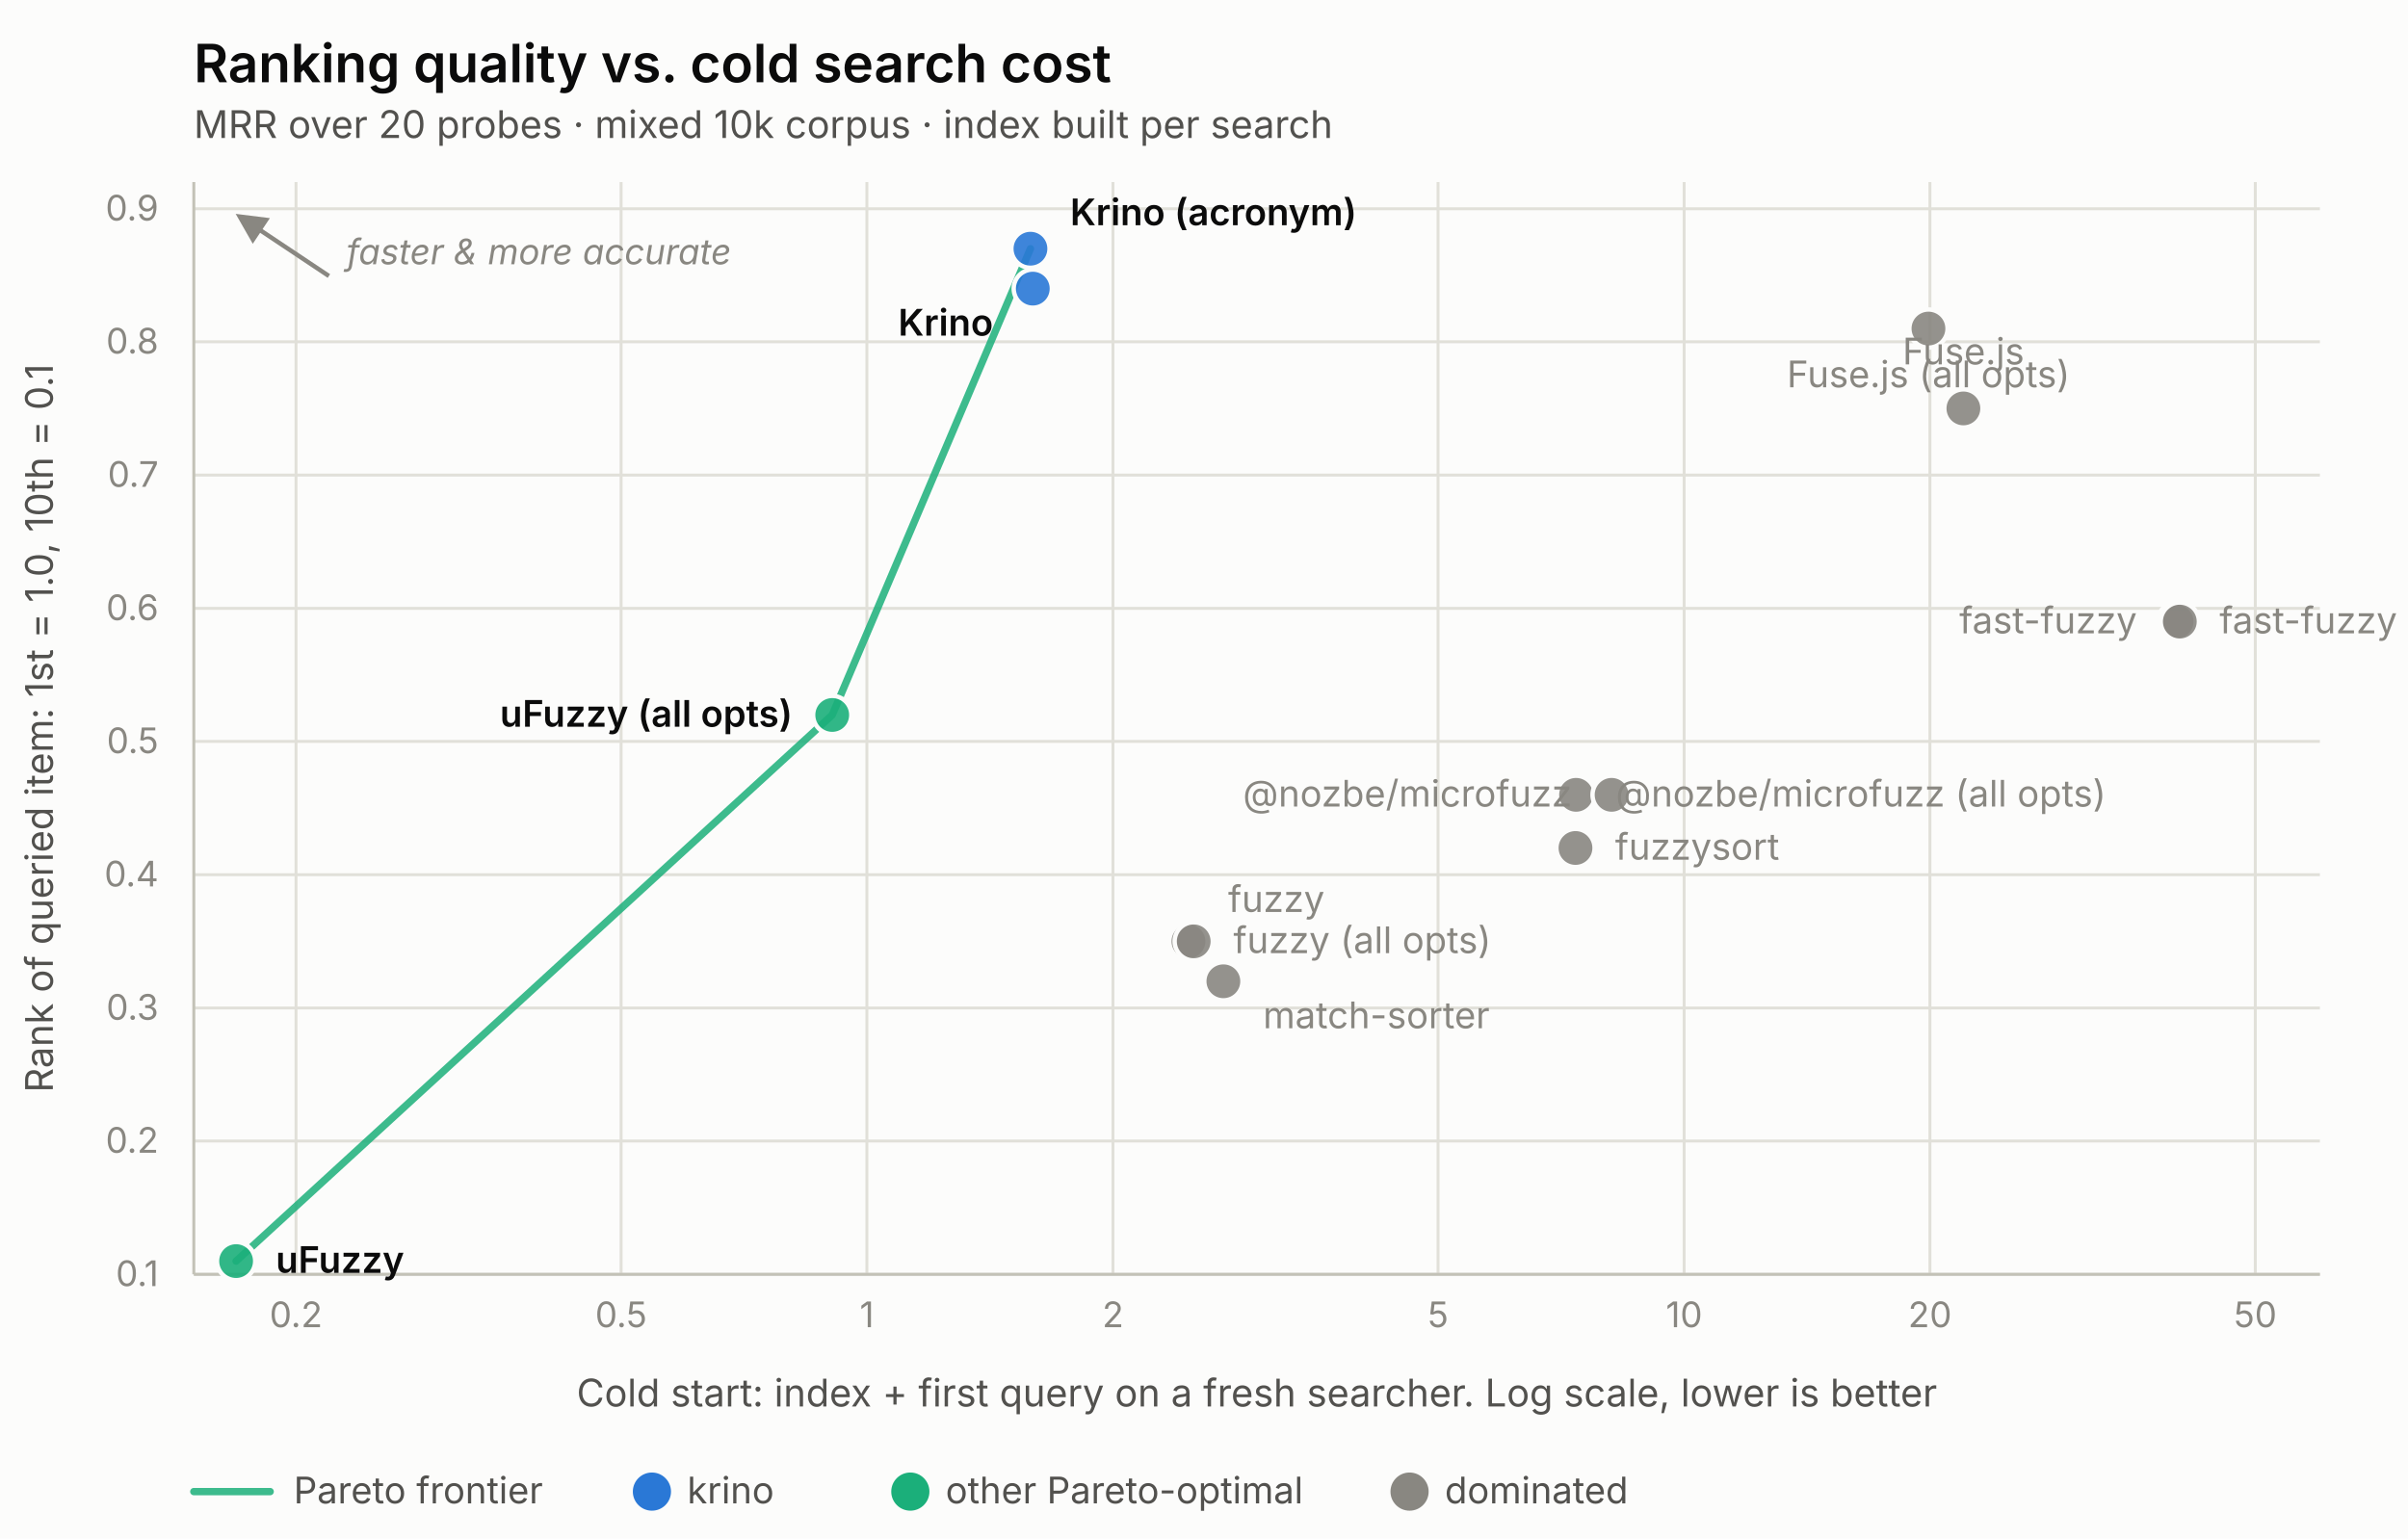
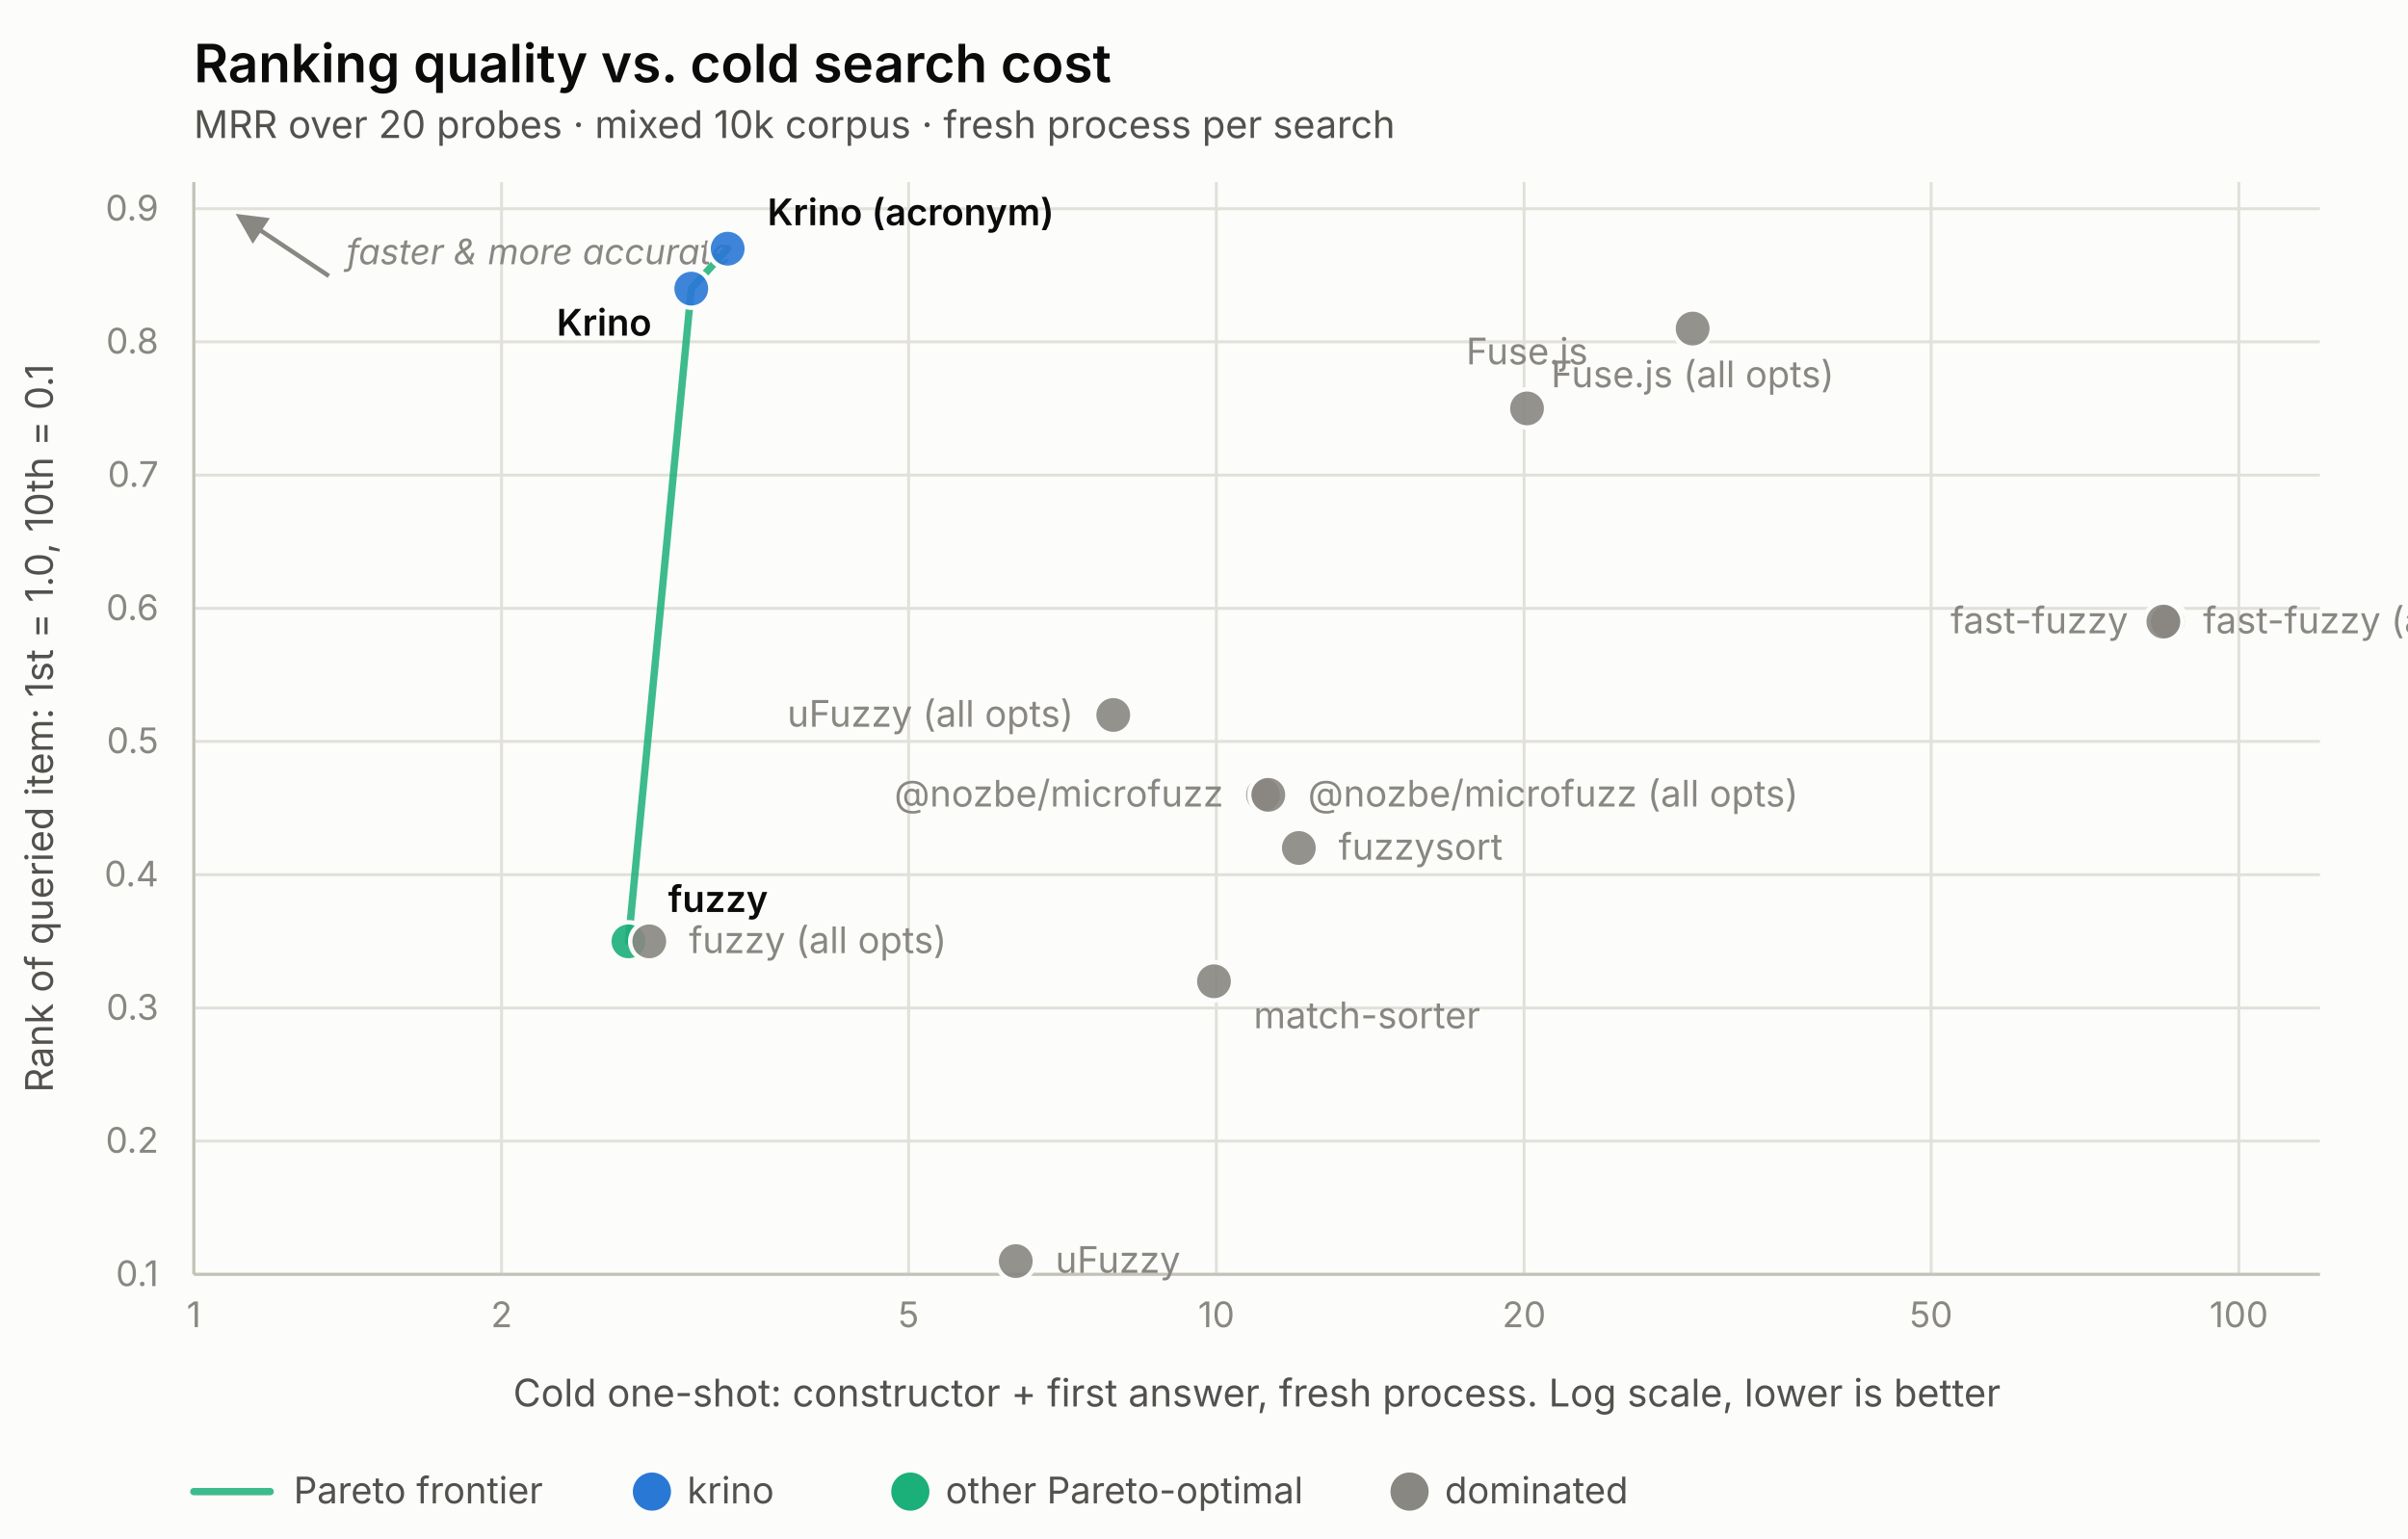
<svg xmlns="http://www.w3.org/2000/svg" viewBox="0 0 820 524" font-family="system-ui, -apple-system, 'Segoe UI', sans-serif" role="img" aria-labelledby="pareto-total-title pareto-total-desc">
  <defs>
    <marker id="arrow" viewBox="0 0 10 10" refX="8" refY="5" markerWidth="7" markerHeight="7" orient="auto-start-reverse">
      <path d="M0 0 L10 5 L0 10 z" fill="#898781" />
    </marker>
  </defs>
  <rect x="0" y="0" width="820" height="524" fill="#fcfcfb" />
  <text x="66" y="28" fill="#0b0b0b" font-size="18" font-weight="600">Ranking quality vs. cold search cost</text>
-   <text x="66" y="47" fill="#52514e" font-size="13">MRR over 20 probes · mixed 10k corpus · index built per search</text>
+   <text x="66" y="47" fill="#52514e" font-size="13">MRR over 20 probes · mixed 10k corpus · fresh process per search</text>
  <g>
-     <line x1="100.8" y1="62" x2="100.8" y2="434" stroke="#e1e0d9" />
-     <line x1="211.5" y1="62" x2="211.5" y2="434" stroke="#e1e0d9" />
-     <line x1="295.2" y1="62" x2="295.2" y2="434" stroke="#e1e0d9" />
-     <line x1="379" y1="62" x2="379" y2="434" stroke="#e1e0d9" />
-     <line x1="489.7" y1="62" x2="489.7" y2="434" stroke="#e1e0d9" />
-     <line x1="573.5" y1="62" x2="573.5" y2="434" stroke="#e1e0d9" />
-     <line x1="657.2" y1="62" x2="657.2" y2="434" stroke="#e1e0d9" />
-     <line x1="768" y1="62" x2="768" y2="434" stroke="#e1e0d9" />
+     <line x1="66" y1="62" x2="66" y2="434" stroke="#e1e0d9" />
+     <line x1="170.8" y1="62" x2="170.8" y2="434" stroke="#e1e0d9" />
+     <line x1="309.4" y1="62" x2="309.4" y2="434" stroke="#e1e0d9" />
+     <line x1="414.2" y1="62" x2="414.2" y2="434" stroke="#e1e0d9" />
+     <line x1="519" y1="62" x2="519" y2="434" stroke="#e1e0d9" />
+     <line x1="657.6" y1="62" x2="657.6" y2="434" stroke="#e1e0d9" />
+     <line x1="762.4" y1="62" x2="762.4" y2="434" stroke="#e1e0d9" />
    <line x1="66" y1="434" x2="790" y2="434" stroke="#e1e0d9" />
    <line x1="66" y1="388.6" x2="790" y2="388.6" stroke="#e1e0d9" />
    <line x1="66" y1="343.3" x2="790" y2="343.3" stroke="#e1e0d9" />
    <line x1="66" y1="297.9" x2="790" y2="297.9" stroke="#e1e0d9" />
    <line x1="66" y1="252.5" x2="790" y2="252.5" stroke="#e1e0d9" />
    <line x1="66" y1="207.2" x2="790" y2="207.2" stroke="#e1e0d9" />
    <line x1="66" y1="161.8" x2="790" y2="161.8" stroke="#e1e0d9" />
    <line x1="66" y1="116.4" x2="790" y2="116.4" stroke="#e1e0d9" />
    <line x1="66" y1="71.1" x2="790" y2="71.1" stroke="#e1e0d9" />
  </g>
  <line x1="66" y1="434" x2="790" y2="434" stroke="#c3c2b7" />
  <line x1="66" y1="62" x2="66" y2="434" stroke="#c3c2b7" />
  <g>
-     <text x="100.8" y="452" text-anchor="middle" fill="#898781" font-size="12" font-variant-numeric="tabular-nums">0.2</text>
-     <text x="211.5" y="452" text-anchor="middle" fill="#898781" font-size="12" font-variant-numeric="tabular-nums">0.5</text>
-     <text x="295.2" y="452" text-anchor="middle" fill="#898781" font-size="12" font-variant-numeric="tabular-nums">1</text>
-     <text x="379" y="452" text-anchor="middle" fill="#898781" font-size="12" font-variant-numeric="tabular-nums">2</text>
-     <text x="489.7" y="452" text-anchor="middle" fill="#898781" font-size="12" font-variant-numeric="tabular-nums">5</text>
-     <text x="573.5" y="452" text-anchor="middle" fill="#898781" font-size="12" font-variant-numeric="tabular-nums">10</text>
-     <text x="657.2" y="452" text-anchor="middle" fill="#898781" font-size="12" font-variant-numeric="tabular-nums">20</text>
-     <text x="768" y="452" text-anchor="middle" fill="#898781" font-size="12" font-variant-numeric="tabular-nums">50</text>
+     <text x="66" y="452" text-anchor="middle" fill="#898781" font-size="12" font-variant-numeric="tabular-nums">1</text>
+     <text x="170.8" y="452" text-anchor="middle" fill="#898781" font-size="12" font-variant-numeric="tabular-nums">2</text>
+     <text x="309.4" y="452" text-anchor="middle" fill="#898781" font-size="12" font-variant-numeric="tabular-nums">5</text>
+     <text x="414.2" y="452" text-anchor="middle" fill="#898781" font-size="12" font-variant-numeric="tabular-nums">10</text>
+     <text x="519" y="452" text-anchor="middle" fill="#898781" font-size="12" font-variant-numeric="tabular-nums">20</text>
+     <text x="657.6" y="452" text-anchor="middle" fill="#898781" font-size="12" font-variant-numeric="tabular-nums">50</text>
+     <text x="762.4" y="452" text-anchor="middle" fill="#898781" font-size="12" font-variant-numeric="tabular-nums">100</text>
  </g>
  <g>
    <text x="54" y="438" text-anchor="end" fill="#898781" font-size="12" font-variant-numeric="tabular-nums">0.1</text>
    <text x="54" y="392.6" text-anchor="end" fill="#898781" font-size="12" font-variant-numeric="tabular-nums">0.2</text>
    <text x="54" y="347.3" text-anchor="end" fill="#898781" font-size="12" font-variant-numeric="tabular-nums">0.3</text>
    <text x="54" y="301.9" text-anchor="end" fill="#898781" font-size="12" font-variant-numeric="tabular-nums">0.4</text>
    <text x="54" y="256.5" text-anchor="end" fill="#898781" font-size="12" font-variant-numeric="tabular-nums">0.5</text>
    <text x="54" y="211.2" text-anchor="end" fill="#898781" font-size="12" font-variant-numeric="tabular-nums">0.6</text>
    <text x="54" y="165.8" text-anchor="end" fill="#898781" font-size="12" font-variant-numeric="tabular-nums">0.7</text>
    <text x="54" y="120.4" text-anchor="end" fill="#898781" font-size="12" font-variant-numeric="tabular-nums">0.8</text>
    <text x="54" y="75.1" text-anchor="end" fill="#898781" font-size="12" font-variant-numeric="tabular-nums">0.9</text>
  </g>
-   <text x="428" y="479" text-anchor="middle" fill="#52514e" font-size="13">Cold start: index + first query on a fresh searcher. Log scale, lower is better</text>
+   <text x="428" y="479" text-anchor="middle" fill="#52514e" font-size="13">Cold one-shot: constructor + first answer, fresh process. Log scale, lower is better</text>
  <text transform="translate(18,248) rotate(-90)" text-anchor="middle" fill="#52514e" font-size="13">Rank of queried item: 1st = 1.0, 10th = 0.1</text>
-   <path d="M80.4 429.5 L283.4 243.5 L350.9 84.7" fill="none" stroke="#1baf7a" stroke-width="2.5" stroke-linejoin="round" stroke-linecap="round" opacity="0.85" />
+   <path d="M214 320.6 L235.4 98.3 L247.8 84.7" fill="none" stroke="#1baf7a" stroke-width="2.5" stroke-linejoin="round" stroke-linecap="round" opacity="0.85" />
  <g transform="translate(78,70)">
    <line x1="34" y1="24" x2="4" y2="4" stroke="#898781" stroke-width="1.5" marker-end="url(#arrow)" />
    <text x="40" y="20" fill="#898781" font-size="12" font-style="italic">faster &amp; more accurate</text>
  </g>
  <g>
-     <circle cx="350.9" cy="84.7" r="6.5" fill="#2a78d6" fill-opacity="0.9" stroke="#fcfcfb" stroke-width="1.5" />
-     <circle cx="351.7" cy="98.3" r="6.5" fill="#2a78d6" fill-opacity="0.9" stroke="#fcfcfb" stroke-width="1.5" />
-     <circle cx="656.7" cy="111.9" r="6.5" fill="#898781" fill-opacity="0.9" stroke="#fcfcfb" stroke-width="1.5" />
-     <circle cx="668.6" cy="139.1" r="6.5" fill="#898781" fill-opacity="0.9" stroke="#fcfcfb" stroke-width="1.5" />
-     <circle cx="741.2" cy="211.7" r="6.5" fill="#898781" fill-opacity="0.9" stroke="#fcfcfb" stroke-width="1.5" />
-     <circle cx="742.3" cy="211.7" r="6.5" fill="#898781" fill-opacity="0.9" stroke="#fcfcfb" stroke-width="1.5" />
-     <circle cx="283.4" cy="243.5" r="6.5" fill="#1baf7a" fill-opacity="0.9" stroke="#fcfcfb" stroke-width="1.5" />
-     <circle cx="536.7" cy="270.7" r="6.5" fill="#898781" fill-opacity="0.9" stroke="#fcfcfb" stroke-width="1.5" />
-     <circle cx="548.8" cy="270.7" r="6.5" fill="#898781" fill-opacity="0.9" stroke="#fcfcfb" stroke-width="1.5" />
-     <circle cx="536.5" cy="288.8" r="6.5" fill="#898781" fill-opacity="0.9" stroke="#fcfcfb" stroke-width="1.5" />
-     <circle cx="404.7" cy="320.6" r="6.5" fill="#898781" fill-opacity="0.9" stroke="#fcfcfb" stroke-width="1.5" />
-     <circle cx="406.5" cy="320.6" r="6.5" fill="#898781" fill-opacity="0.9" stroke="#fcfcfb" stroke-width="1.5" />
-     <circle cx="416.6" cy="334.2" r="6.5" fill="#898781" fill-opacity="0.9" stroke="#fcfcfb" stroke-width="1.5" />
-     <circle cx="80.4" cy="429.5" r="6.5" fill="#1baf7a" fill-opacity="0.9" stroke="#fcfcfb" stroke-width="1.5" />
+     <circle cx="247.8" cy="84.7" r="6.5" fill="#2a78d6" fill-opacity="0.9" stroke="#fcfcfb" stroke-width="1.5" />
+     <circle cx="235.4" cy="98.3" r="6.5" fill="#2a78d6" fill-opacity="0.9" stroke="#fcfcfb" stroke-width="1.5" />
+     <circle cx="576.4" cy="111.9" r="6.5" fill="#898781" fill-opacity="0.9" stroke="#fcfcfb" stroke-width="1.5" />
+     <circle cx="520" cy="139.1" r="6.5" fill="#898781" fill-opacity="0.9" stroke="#fcfcfb" stroke-width="1.5" />
+     <circle cx="738.2" cy="211.7" r="6.5" fill="#898781" fill-opacity="0.9" stroke="#fcfcfb" stroke-width="1.5" />
+     <circle cx="736.7" cy="211.7" r="6.5" fill="#898781" fill-opacity="0.9" stroke="#fcfcfb" stroke-width="1.5" />
+     <circle cx="379.1" cy="243.5" r="6.5" fill="#898781" fill-opacity="0.9" stroke="#fcfcfb" stroke-width="1.5" />
+     <circle cx="430.1" cy="270.7" r="6.5" fill="#898781" fill-opacity="0.9" stroke="#fcfcfb" stroke-width="1.5" />
+     <circle cx="431.9" cy="270.7" r="6.5" fill="#898781" fill-opacity="0.9" stroke="#fcfcfb" stroke-width="1.5" />
+     <circle cx="442.3" cy="288.8" r="6.5" fill="#898781" fill-opacity="0.9" stroke="#fcfcfb" stroke-width="1.5" />
+     <circle cx="214" cy="320.6" r="6.5" fill="#1baf7a" fill-opacity="0.9" stroke="#fcfcfb" stroke-width="1.5" />
+     <circle cx="221.1" cy="320.6" r="6.5" fill="#898781" fill-opacity="0.9" stroke="#fcfcfb" stroke-width="1.5" />
+     <circle cx="413.4" cy="334.2" r="6.5" fill="#898781" fill-opacity="0.9" stroke="#fcfcfb" stroke-width="1.5" />
+     <circle cx="345.9" cy="429.5" r="6.5" fill="#898781" fill-opacity="0.9" stroke="#fcfcfb" stroke-width="1.5" />
  </g>
  <g>
-     <text x="364.4" y="76.7" text-anchor="start" fill="#0b0b0b" font-size="12.5" font-weight="600">Krino (acronym)</text>
-     <text x="338.2" y="114.3" text-anchor="end" fill="#0b0b0b" font-size="12.5" font-weight="600">Krino</text>
-     <text x="668.6" y="124.1" text-anchor="middle" fill="#898781" font-size="12.5">Fuse.js</text>
-     <text x="656.7" y="131.9" text-anchor="middle" fill="#898781" font-size="12.5">Fuse.js (all opts)</text>
-     <text x="727.7" y="215.7" text-anchor="end" fill="#898781" font-size="12.5">fast-fuzzy</text>
-     <text x="755.8" y="215.7" text-anchor="start" fill="#898781" font-size="12.5">fast-fuzzy (all opts)</text>
-     <text x="269.9" y="247.5" text-anchor="end" fill="#0b0b0b" font-size="12.5" font-weight="600">uFuzzy (all opts)</text>
-     <text x="550.2" y="274.7" text-anchor="start" fill="#898781" font-size="12.5">@nozbe/microfuzz (all opts)</text>
-     <text x="535.3" y="274.7" text-anchor="end" fill="#898781" font-size="12.5">@nozbe/microfuzz</text>
-     <text x="550" y="292.8" text-anchor="start" fill="#898781" font-size="12.5">fuzzysort</text>
-     <text x="418.2" y="310.6" text-anchor="start" fill="#898781" font-size="12.5">fuzzy</text>
-     <text x="420" y="324.6" text-anchor="start" fill="#898781" font-size="12.5">fuzzy (all opts)</text>
-     <text x="430.1" y="350.2" text-anchor="start" fill="#898781" font-size="12.5">match-sorter</text>
-     <text x="93.9" y="433.5" text-anchor="start" fill="#0b0b0b" font-size="12.5" font-weight="600">uFuzzy</text>
+     <text x="261.3" y="76.7" text-anchor="start" fill="#0b0b0b" font-size="12.5" font-weight="600">Krino (acronym)</text>
+     <text x="221.9" y="114.3" text-anchor="end" fill="#0b0b0b" font-size="12.5" font-weight="600">Krino</text>
+     <text x="520" y="124.1" text-anchor="middle" fill="#898781" font-size="12.5">Fuse.js</text>
+     <text x="576.4" y="131.9" text-anchor="middle" fill="#898781" font-size="12.5">Fuse.js (all opts)</text>
+     <text x="724.7" y="215.7" text-anchor="end" fill="#898781" font-size="12.5">fast-fuzzy</text>
+     <text x="750.2" y="215.7" text-anchor="start" fill="#898781" font-size="12.5">fast-fuzzy (all opts)</text>
+     <text x="365.6" y="247.5" text-anchor="end" fill="#898781" font-size="12.5">uFuzzy (all opts)</text>
+     <text x="416.6" y="274.7" text-anchor="end" fill="#898781" font-size="12.5">@nozbe/microfuzz</text>
+     <text x="445.4" y="274.7" text-anchor="start" fill="#898781" font-size="12.5">@nozbe/microfuzz (all opts)</text>
+     <text x="455.8" y="292.8" text-anchor="start" fill="#898781" font-size="12.5">fuzzysort</text>
+     <text x="227.5" y="310.6" text-anchor="start" fill="#0b0b0b" font-size="12.5" font-weight="600">fuzzy</text>
+     <text x="234.6" y="324.6" text-anchor="start" fill="#898781" font-size="12.5">fuzzy (all opts)</text>
+     <text x="426.9" y="350.2" text-anchor="start" fill="#898781" font-size="12.5">match-sorter</text>
+     <text x="359.4" y="433.5" text-anchor="start" fill="#898781" font-size="12.5">uFuzzy</text>
  </g>
  <g>
    <line x1="66" y1="508" x2="92" y2="508" stroke="#1baf7a" stroke-width="2.5" stroke-linecap="round" opacity="0.85" />
    <text x="100" y="512" fill="#52514e" font-size="12.5">Pareto frontier</text>
    <circle cx="222" cy="508" r="6.5" fill="#2a78d6" />
    <text x="234" y="512" fill="#52514e" font-size="12.5">krino</text>
    <circle cx="310" cy="508" r="6.5" fill="#1baf7a" />
    <text x="322" y="512" fill="#52514e" font-size="12.5">other Pareto-optimal</text>
    <circle cx="480" cy="508" r="6.5" fill="#898781" />
    <text x="492" y="512" fill="#52514e" font-size="12.5">dominated</text>
  </g>
</svg>
